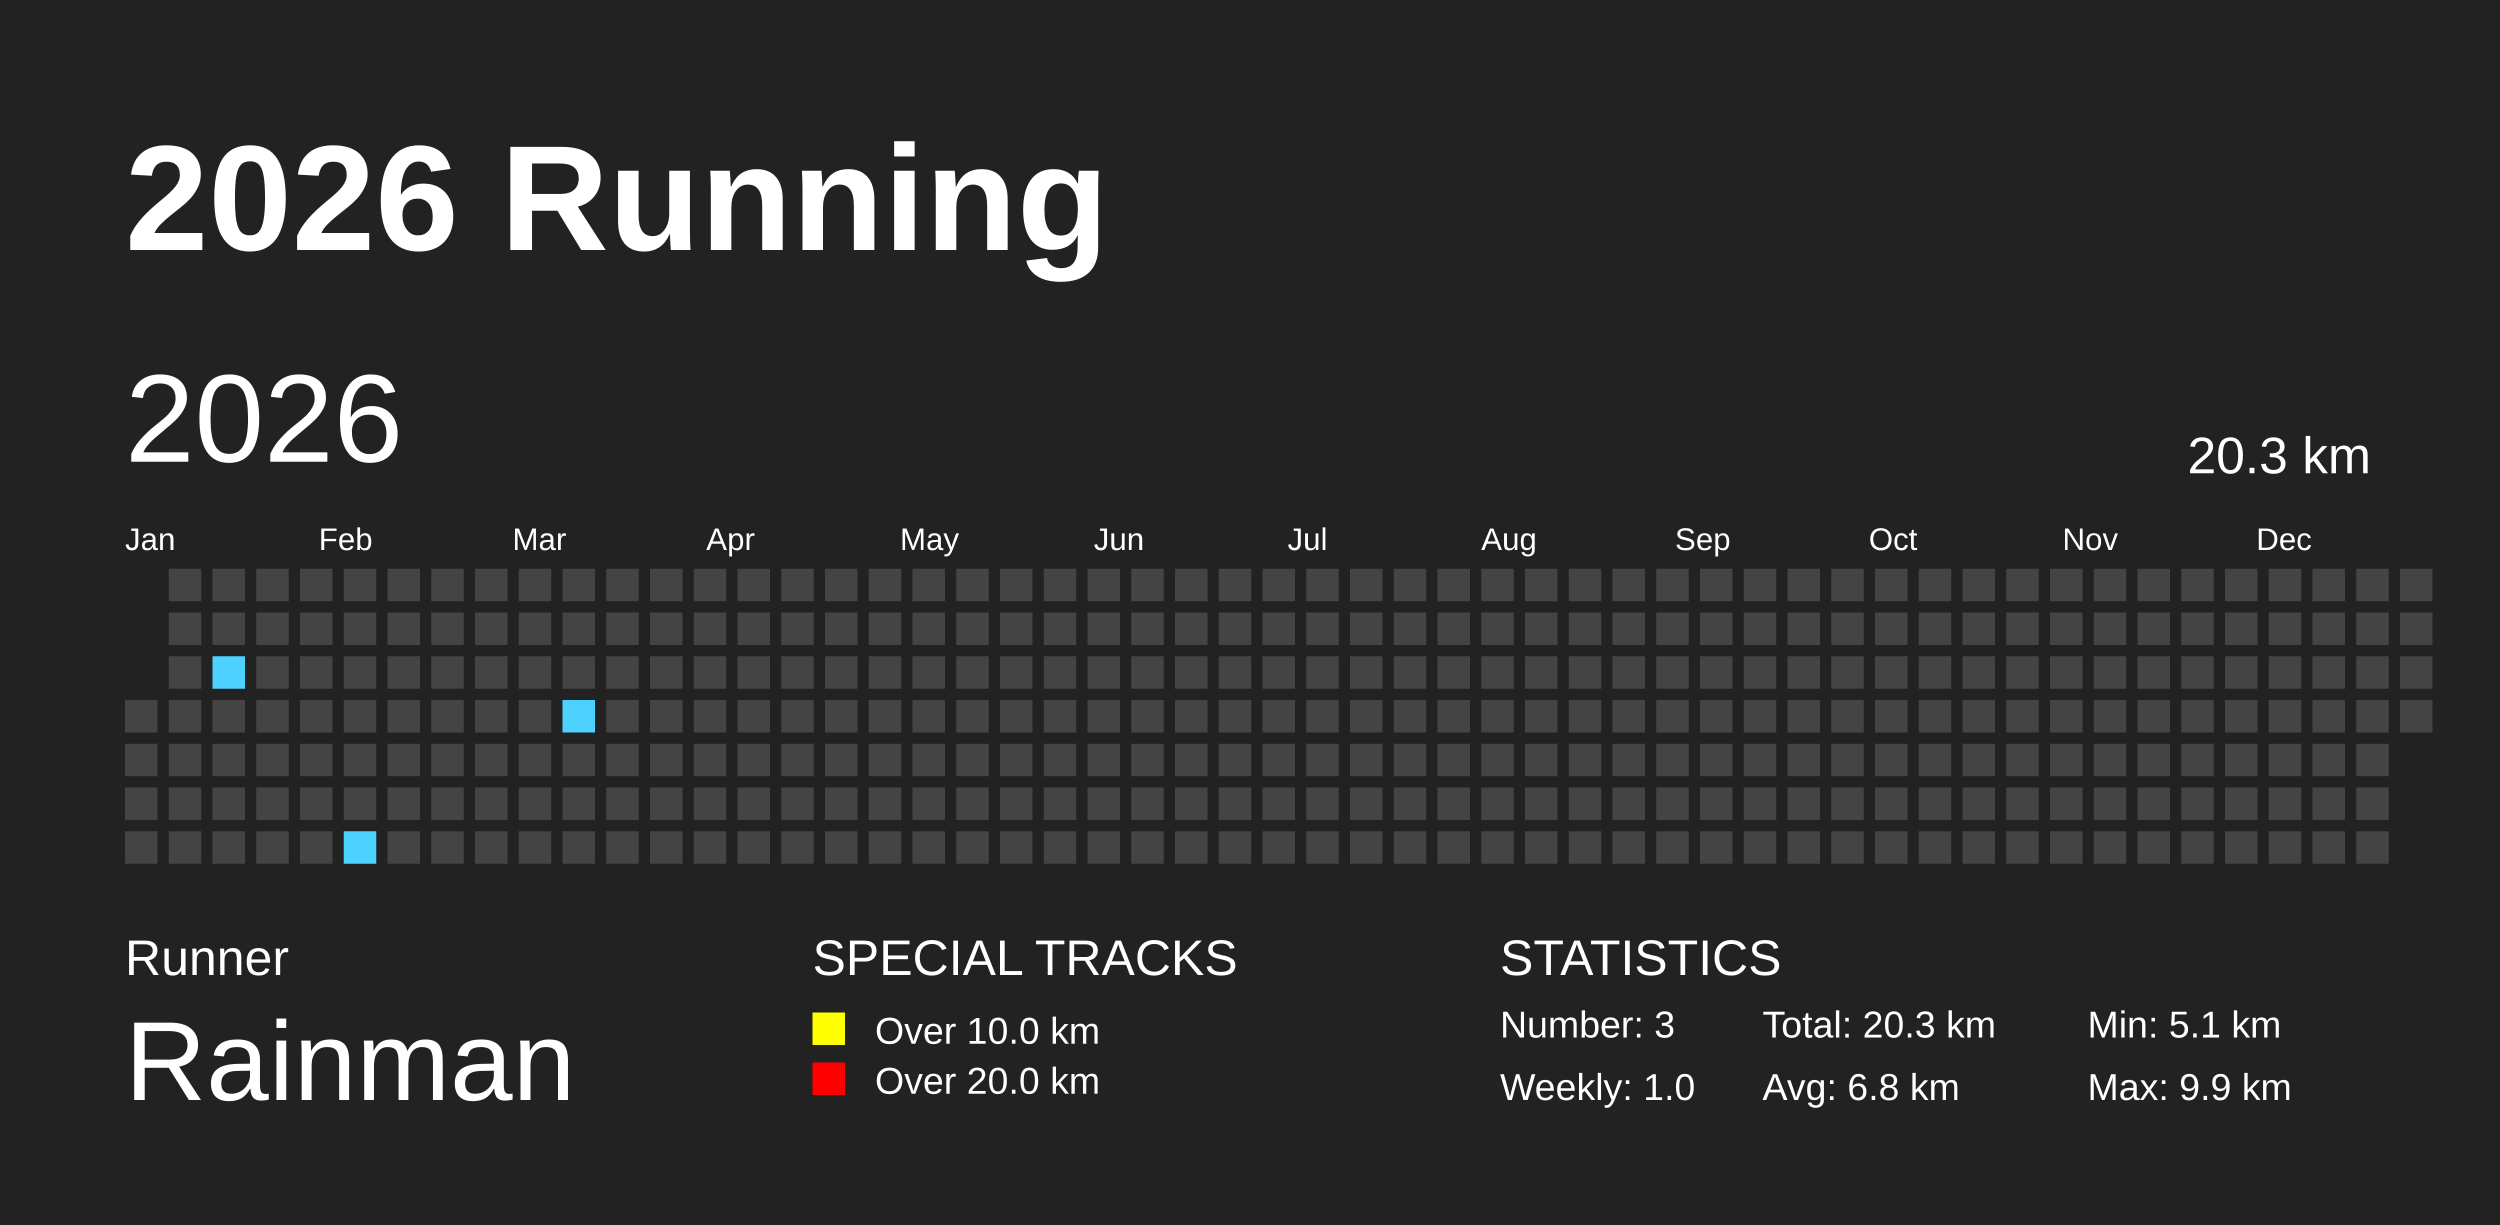
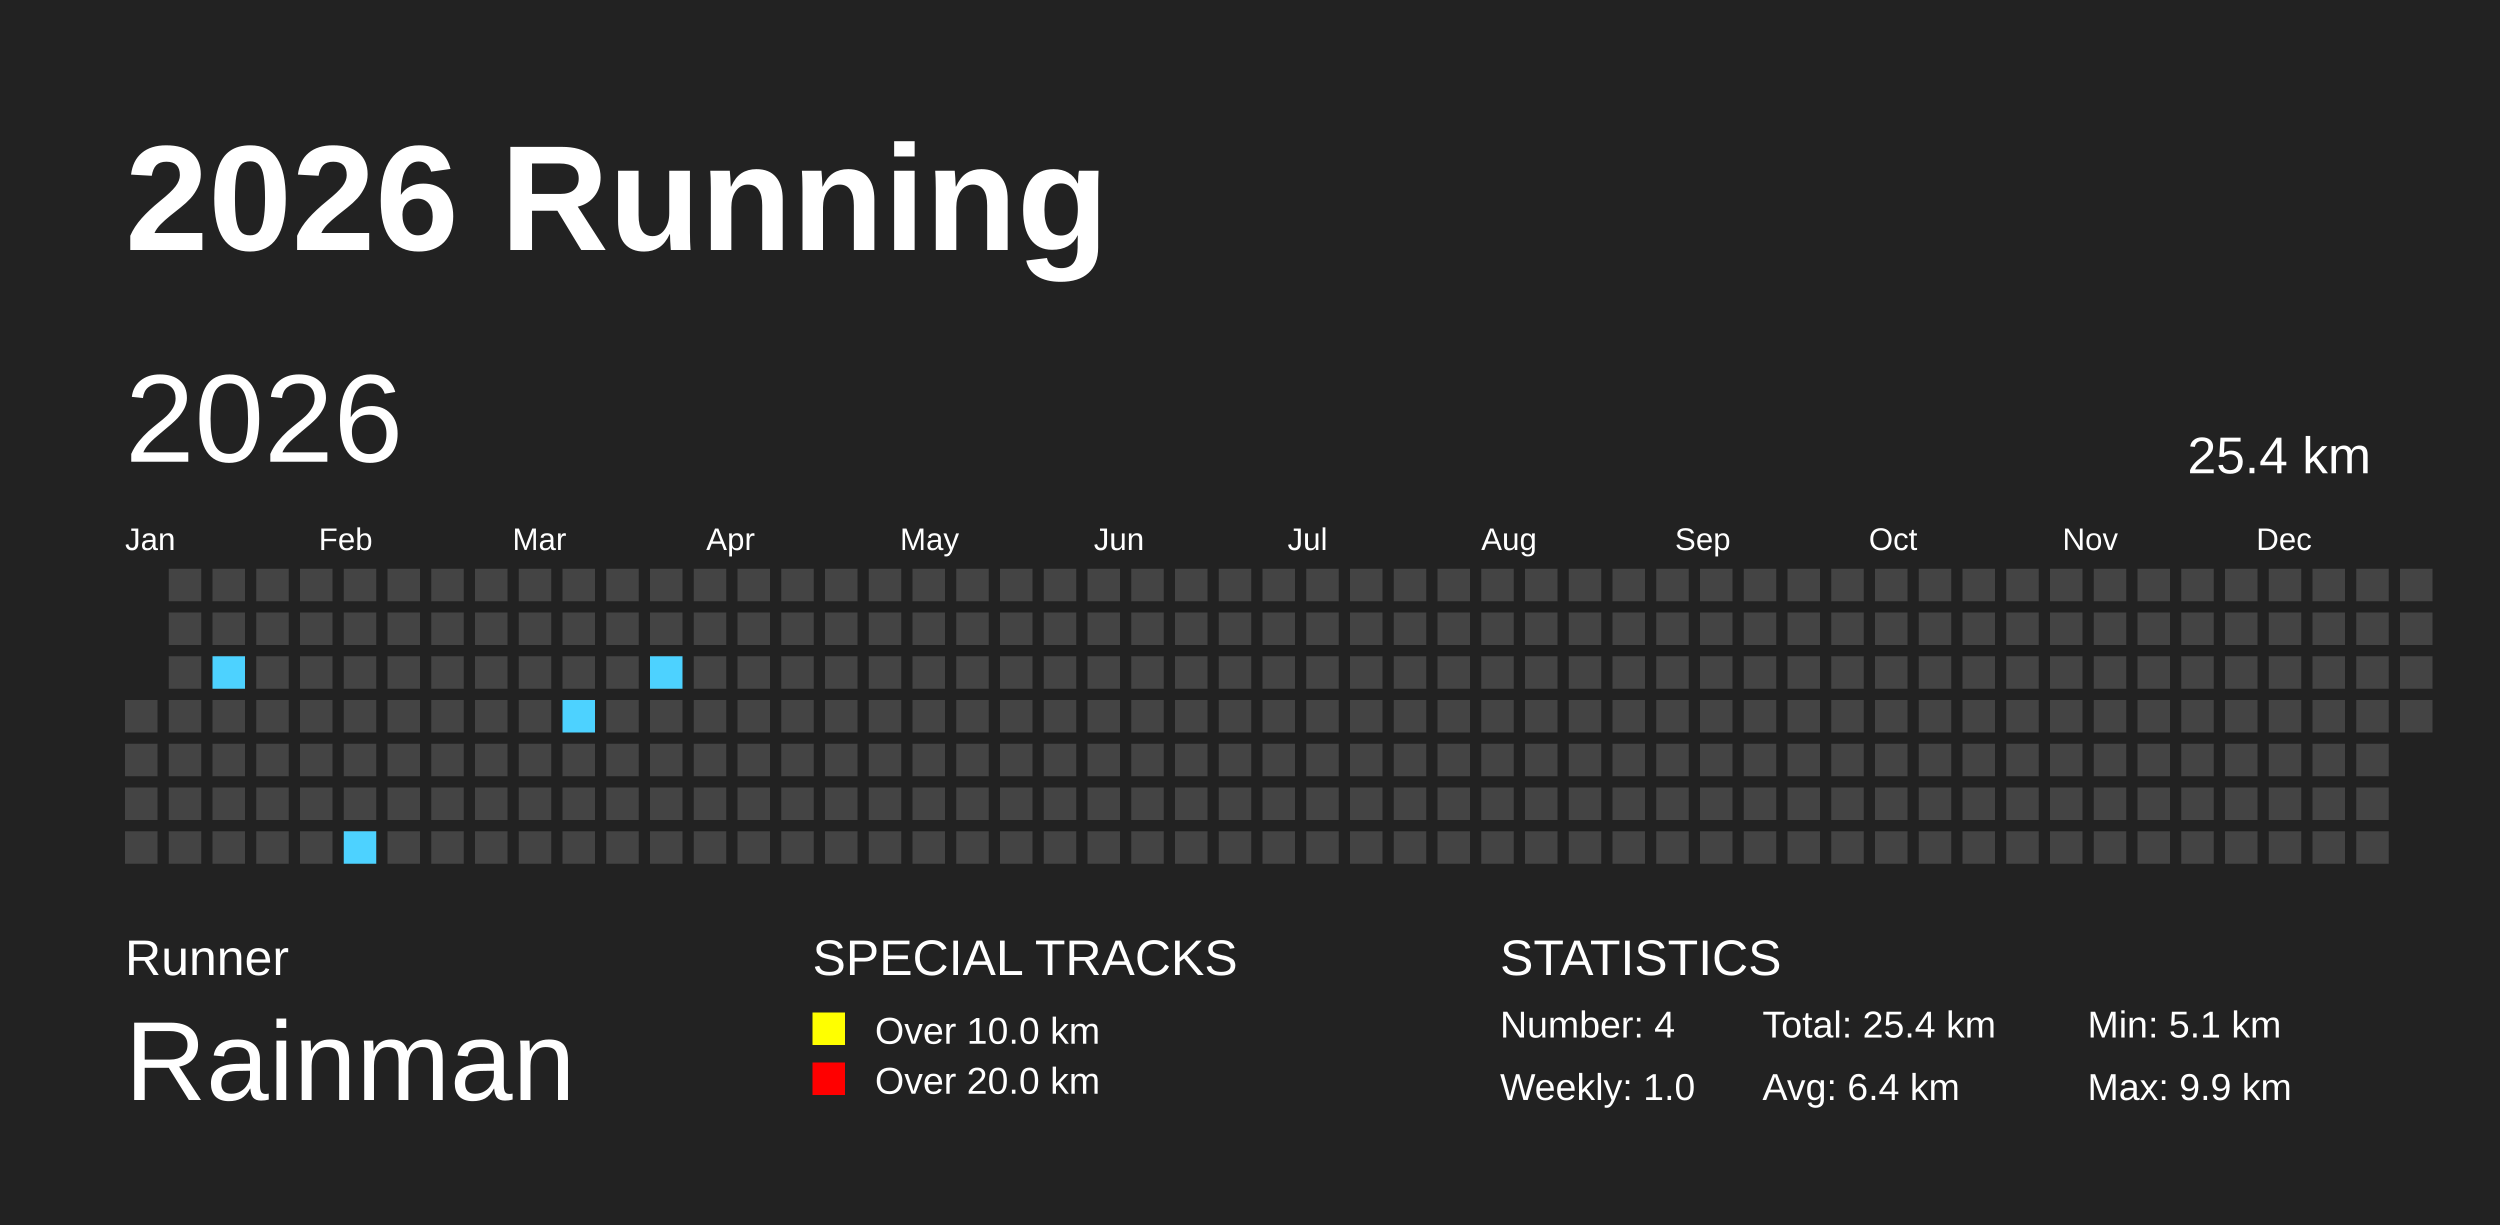
<svg xmlns="http://www.w3.org/2000/svg" baseProfile="full" height="98mm" version="1.1" viewBox="0,0,200,98" width="200mm">
  <defs />
  <rect fill="#222222" height="98" width="200" x="0" y="0" />
  <text fill="#FFFFFF" style="font-size:12px; font-family:Arial; font-weight:bold;" x="10" y="20">2026 Running</text>
  <text fill="#FFFFFF" style="font-size:4px; font-family:Arial" x="10" y="78">Runner</text>
  <text fill="#FFFFFF" style="font-size:9px; font-family:Arial" x="10" y="88">Rainman</text>
  <text fill="#FFFFFF" style="font-size:4px; font-family:Arial" x="65" y="78">SPECIAL TRACKS</text>
  <rect fill="yellow" height="2.6" width="2.6" x="65" y="81" />
  <text fill="#FFFFFF" style="font-size:3px; font-family:Arial" x="70" y="83.5">Over 10.0 km</text>
  <rect fill="red" height="2.6" width="2.6" x="65" y="85" />
  <text fill="#FFFFFF" style="font-size:3px; font-family:Arial" x="70" y="87.5">Over 20.0 km</text>
  <text fill="#FFFFFF" style="font-size:4px; font-family:Arial" x="120" y="78">STATISTICS</text>
-   <text fill="#FFFFFF" style="font-size:3px; font-family:Arial" x="120" y="83">Number: 3</text>
+   <text fill="#FFFFFF" style="font-size:3px; font-family:Arial" x="120" y="83">Number: 4</text>
  <text fill="#FFFFFF" style="font-size:3px; font-family:Arial" x="120" y="88">Weekly: 1.0</text>
-   <text fill="#FFFFFF" style="font-size:3px; font-family:Arial" x="141" y="83">Total: 20.3 km</text>
-   <text fill="#FFFFFF" style="font-size:3px; font-family:Arial" x="141" y="88">Avg: 6.8 km</text>
+   <text fill="#FFFFFF" style="font-size:3px; font-family:Arial" x="141" y="83">Total: 25.4 km</text>
+   <text fill="#FFFFFF" style="font-size:3px; font-family:Arial" x="141" y="88">Avg: 6.4 km</text>
  <text fill="#FFFFFF" style="font-size:3px; font-family:Arial" x="167" y="83">Min: 5.1 km</text>
  <text fill="#FFFFFF" style="font-size:3px; font-family:Arial" x="167" y="88">Max: 9.9 km</text>
  <text dominant-baseline="hanging" fill="#FFFFFF" style="font-size:10.0px; font-family:Arial;" x="10" y="30">2026</text>
-   <text dominant-baseline="hanging" fill="#FFFFFF" style="font-size:4.125px; font-family:Arial;" x="175" y="35">20.3 km</text>
+   <text dominant-baseline="hanging" fill="#FFFFFF" style="font-size:4.125px; font-family:Arial;" x="175" y="35">25.4 km</text>
  <text fill="#FFFFFF" style="font-size:2.5px; font-family:Arial" x="10.0" y="44">Jan</text>
  <text fill="#FFFFFF" style="font-size:2.5px; font-family:Arial" x="25.5" y="44">Feb</text>
  <text fill="#FFFFFF" style="font-size:2.5px; font-family:Arial" x="41.0" y="44">Mar</text>
  <text fill="#FFFFFF" style="font-size:2.5px; font-family:Arial" x="56.5" y="44">Apr</text>
  <text fill="#FFFFFF" style="font-size:2.5px; font-family:Arial" x="72.0" y="44">May</text>
  <text fill="#FFFFFF" style="font-size:2.5px; font-family:Arial" x="87.5" y="44">Jun</text>
  <text fill="#FFFFFF" style="font-size:2.5px; font-family:Arial" x="103.0" y="44">Jul</text>
  <text fill="#FFFFFF" style="font-size:2.5px; font-family:Arial" x="118.5" y="44">Aug</text>
  <text fill="#FFFFFF" style="font-size:2.5px; font-family:Arial" x="134.0" y="44">Sep</text>
  <text fill="#FFFFFF" style="font-size:2.5px; font-family:Arial" x="149.5" y="44">Oct</text>
  <text fill="#FFFFFF" style="font-size:2.5px; font-family:Arial" x="165.0" y="44">Nov</text>
  <text fill="#FFFFFF" style="font-size:2.5px; font-family:Arial" x="180.5" y="44">Dec</text>
  <rect fill="#444444" height="2.6" width="2.6" x="10.0" y="56.0" />
  <rect fill="#444444" height="2.6" width="2.6" x="10.0" y="59.5" />
  <rect fill="#444444" height="2.6" width="2.6" x="10.0" y="63.0" />
  <rect fill="#444444" height="2.6" width="2.6" x="10.0" y="66.5" />
  <rect fill="#444444" height="2.6" width="2.6" x="13.5" y="45.5" />
  <rect fill="#444444" height="2.6" width="2.6" x="13.5" y="49.0" />
  <rect fill="#444444" height="2.6" width="2.6" x="13.5" y="52.5" />
  <rect fill="#444444" height="2.6" width="2.6" x="13.5" y="56.0" />
  <rect fill="#444444" height="2.6" width="2.6" x="13.5" y="59.5" />
  <rect fill="#444444" height="2.6" width="2.6" x="13.5" y="63.0" />
  <rect fill="#444444" height="2.6" width="2.6" x="13.5" y="66.5" />
  <rect fill="#444444" height="2.6" width="2.6" x="17.0" y="45.5" />
  <rect fill="#444444" height="2.6" width="2.6" x="17.0" y="49.0" />
  <rect fill="#4DD2FF" height="2.6" width="2.6" x="17.0" y="52.5" />
  <rect fill="#444444" height="2.6" width="2.6" x="17.0" y="56.0" />
  <rect fill="#444444" height="2.6" width="2.6" x="17.0" y="59.5" />
  <rect fill="#444444" height="2.6" width="2.6" x="17.0" y="63.0" />
  <rect fill="#444444" height="2.6" width="2.6" x="17.0" y="66.5" />
  <rect fill="#444444" height="2.6" width="2.6" x="20.5" y="45.5" />
  <rect fill="#444444" height="2.6" width="2.6" x="20.5" y="49.0" />
  <rect fill="#444444" height="2.6" width="2.6" x="20.5" y="52.5" />
  <rect fill="#444444" height="2.6" width="2.6" x="20.5" y="56.0" />
  <rect fill="#444444" height="2.6" width="2.6" x="20.5" y="59.5" />
  <rect fill="#444444" height="2.6" width="2.6" x="20.5" y="63.0" />
  <rect fill="#444444" height="2.6" width="2.6" x="20.5" y="66.5" />
  <rect fill="#444444" height="2.6" width="2.6" x="24.0" y="45.5" />
  <rect fill="#444444" height="2.6" width="2.6" x="24.0" y="49.0" />
  <rect fill="#444444" height="2.6" width="2.6" x="24.0" y="52.5" />
  <rect fill="#444444" height="2.6" width="2.6" x="24.0" y="56.0" />
  <rect fill="#444444" height="2.6" width="2.6" x="24.0" y="59.5" />
  <rect fill="#444444" height="2.6" width="2.6" x="24.0" y="63.0" />
  <rect fill="#444444" height="2.6" width="2.6" x="24.0" y="66.5" />
  <rect fill="#444444" height="2.6" width="2.6" x="27.5" y="45.5" />
  <rect fill="#444444" height="2.6" width="2.6" x="27.5" y="49.0" />
  <rect fill="#444444" height="2.6" width="2.6" x="27.5" y="52.5" />
  <rect fill="#444444" height="2.6" width="2.6" x="27.5" y="56.0" />
  <rect fill="#444444" height="2.6" width="2.6" x="27.5" y="59.5" />
  <rect fill="#444444" height="2.6" width="2.6" x="27.5" y="63.0" />
  <rect fill="#4DD2FF" height="2.6" width="2.6" x="27.5" y="66.5" />
  <rect fill="#444444" height="2.6" width="2.6" x="31.0" y="45.5" />
  <rect fill="#444444" height="2.6" width="2.6" x="31.0" y="49.0" />
  <rect fill="#444444" height="2.6" width="2.6" x="31.0" y="52.5" />
  <rect fill="#444444" height="2.6" width="2.6" x="31.0" y="56.0" />
  <rect fill="#444444" height="2.6" width="2.6" x="31.0" y="59.5" />
  <rect fill="#444444" height="2.6" width="2.6" x="31.0" y="63.0" />
  <rect fill="#444444" height="2.6" width="2.6" x="31.0" y="66.5" />
  <rect fill="#444444" height="2.6" width="2.6" x="34.5" y="45.5" />
  <rect fill="#444444" height="2.6" width="2.6" x="34.5" y="49.0" />
  <rect fill="#444444" height="2.6" width="2.6" x="34.5" y="52.5" />
  <rect fill="#444444" height="2.6" width="2.6" x="34.5" y="56.0" />
  <rect fill="#444444" height="2.6" width="2.6" x="34.5" y="59.5" />
  <rect fill="#444444" height="2.6" width="2.6" x="34.5" y="63.0" />
  <rect fill="#444444" height="2.6" width="2.6" x="34.5" y="66.5" />
  <rect fill="#444444" height="2.6" width="2.6" x="38.0" y="45.5" />
  <rect fill="#444444" height="2.6" width="2.6" x="38.0" y="49.0" />
  <rect fill="#444444" height="2.6" width="2.6" x="38.0" y="52.5" />
  <rect fill="#444444" height="2.6" width="2.6" x="38.0" y="56.0" />
  <rect fill="#444444" height="2.6" width="2.6" x="38.0" y="59.5" />
  <rect fill="#444444" height="2.6" width="2.6" x="38.0" y="63.0" />
  <rect fill="#444444" height="2.6" width="2.6" x="38.0" y="66.5" />
  <rect fill="#444444" height="2.6" width="2.6" x="41.5" y="45.5" />
  <rect fill="#444444" height="2.6" width="2.6" x="41.5" y="49.0" />
  <rect fill="#444444" height="2.6" width="2.6" x="41.5" y="52.5" />
  <rect fill="#444444" height="2.6" width="2.6" x="41.5" y="56.0" />
  <rect fill="#444444" height="2.6" width="2.6" x="41.5" y="59.5" />
  <rect fill="#444444" height="2.6" width="2.6" x="41.5" y="63.0" />
  <rect fill="#444444" height="2.6" width="2.6" x="41.5" y="66.5" />
  <rect fill="#444444" height="2.6" width="2.6" x="45.0" y="45.5" />
  <rect fill="#444444" height="2.6" width="2.6" x="45.0" y="49.0" />
  <rect fill="#444444" height="2.6" width="2.6" x="45.0" y="52.5" />
  <rect fill="#4DD2FF" height="2.6" width="2.6" x="45.0" y="56.0" />
  <rect fill="#444444" height="2.6" width="2.6" x="45.0" y="59.5" />
  <rect fill="#444444" height="2.6" width="2.6" x="45.0" y="63.0" />
  <rect fill="#444444" height="2.6" width="2.6" x="45.0" y="66.5" />
  <rect fill="#444444" height="2.6" width="2.6" x="48.5" y="45.5" />
  <rect fill="#444444" height="2.6" width="2.6" x="48.5" y="49.0" />
  <rect fill="#444444" height="2.6" width="2.6" x="48.5" y="52.5" />
  <rect fill="#444444" height="2.6" width="2.6" x="48.5" y="56.0" />
  <rect fill="#444444" height="2.6" width="2.6" x="48.5" y="59.5" />
  <rect fill="#444444" height="2.6" width="2.6" x="48.5" y="63.0" />
  <rect fill="#444444" height="2.6" width="2.6" x="48.5" y="66.5" />
  <rect fill="#444444" height="2.6" width="2.6" x="52.0" y="45.5" />
  <rect fill="#444444" height="2.6" width="2.6" x="52.0" y="49.0" />
-   <rect fill="#444444" height="2.6" width="2.6" x="52.0" y="52.5" />
+   <rect fill="#4DD2FF" height="2.6" width="2.6" x="52.0" y="52.5" />
  <rect fill="#444444" height="2.6" width="2.6" x="52.0" y="56.0" />
  <rect fill="#444444" height="2.6" width="2.6" x="52.0" y="59.5" />
  <rect fill="#444444" height="2.6" width="2.6" x="52.0" y="63.0" />
  <rect fill="#444444" height="2.6" width="2.6" x="52.0" y="66.5" />
  <rect fill="#444444" height="2.6" width="2.6" x="55.5" y="45.5" />
  <rect fill="#444444" height="2.6" width="2.6" x="55.5" y="49.0" />
  <rect fill="#444444" height="2.6" width="2.6" x="55.5" y="52.5" />
  <rect fill="#444444" height="2.6" width="2.6" x="55.5" y="56.0" />
  <rect fill="#444444" height="2.6" width="2.6" x="55.5" y="59.5" />
  <rect fill="#444444" height="2.6" width="2.6" x="55.5" y="63.0" />
  <rect fill="#444444" height="2.6" width="2.6" x="55.5" y="66.5" />
  <rect fill="#444444" height="2.6" width="2.6" x="59.0" y="45.5" />
  <rect fill="#444444" height="2.6" width="2.6" x="59.0" y="49.0" />
  <rect fill="#444444" height="2.6" width="2.6" x="59.0" y="52.5" />
  <rect fill="#444444" height="2.6" width="2.6" x="59.0" y="56.0" />
  <rect fill="#444444" height="2.6" width="2.6" x="59.0" y="59.5" />
  <rect fill="#444444" height="2.6" width="2.6" x="59.0" y="63.0" />
  <rect fill="#444444" height="2.6" width="2.6" x="59.0" y="66.5" />
  <rect fill="#444444" height="2.6" width="2.6" x="62.5" y="45.5" />
  <rect fill="#444444" height="2.6" width="2.6" x="62.5" y="49.0" />
  <rect fill="#444444" height="2.6" width="2.6" x="62.5" y="52.5" />
  <rect fill="#444444" height="2.6" width="2.6" x="62.5" y="56.0" />
  <rect fill="#444444" height="2.6" width="2.6" x="62.5" y="59.5" />
  <rect fill="#444444" height="2.6" width="2.6" x="62.5" y="63.0" />
  <rect fill="#444444" height="2.6" width="2.6" x="62.5" y="66.5" />
  <rect fill="#444444" height="2.6" width="2.6" x="66.0" y="45.5" />
  <rect fill="#444444" height="2.6" width="2.6" x="66.0" y="49.0" />
  <rect fill="#444444" height="2.6" width="2.6" x="66.0" y="52.5" />
  <rect fill="#444444" height="2.6" width="2.6" x="66.0" y="56.0" />
  <rect fill="#444444" height="2.6" width="2.6" x="66.0" y="59.5" />
  <rect fill="#444444" height="2.6" width="2.6" x="66.0" y="63.0" />
  <rect fill="#444444" height="2.6" width="2.6" x="66.0" y="66.5" />
  <rect fill="#444444" height="2.6" width="2.6" x="69.5" y="45.5" />
  <rect fill="#444444" height="2.6" width="2.6" x="69.5" y="49.0" />
  <rect fill="#444444" height="2.6" width="2.6" x="69.5" y="52.5" />
  <rect fill="#444444" height="2.6" width="2.6" x="69.5" y="56.0" />
  <rect fill="#444444" height="2.6" width="2.6" x="69.5" y="59.5" />
  <rect fill="#444444" height="2.6" width="2.6" x="69.5" y="63.0" />
  <rect fill="#444444" height="2.6" width="2.6" x="69.5" y="66.5" />
  <rect fill="#444444" height="2.6" width="2.6" x="73.0" y="45.5" />
  <rect fill="#444444" height="2.6" width="2.6" x="73.0" y="49.0" />
  <rect fill="#444444" height="2.6" width="2.6" x="73.0" y="52.5" />
  <rect fill="#444444" height="2.6" width="2.6" x="73.0" y="56.0" />
  <rect fill="#444444" height="2.6" width="2.6" x="73.0" y="59.5" />
  <rect fill="#444444" height="2.6" width="2.6" x="73.0" y="63.0" />
  <rect fill="#444444" height="2.6" width="2.6" x="73.0" y="66.5" />
  <rect fill="#444444" height="2.6" width="2.6" x="76.5" y="45.5" />
  <rect fill="#444444" height="2.6" width="2.6" x="76.5" y="49.0" />
  <rect fill="#444444" height="2.6" width="2.6" x="76.5" y="52.5" />
  <rect fill="#444444" height="2.6" width="2.6" x="76.5" y="56.0" />
  <rect fill="#444444" height="2.6" width="2.6" x="76.5" y="59.5" />
  <rect fill="#444444" height="2.6" width="2.6" x="76.5" y="63.0" />
  <rect fill="#444444" height="2.6" width="2.6" x="76.5" y="66.5" />
  <rect fill="#444444" height="2.6" width="2.6" x="80.0" y="45.5" />
  <rect fill="#444444" height="2.6" width="2.6" x="80.0" y="49.0" />
  <rect fill="#444444" height="2.6" width="2.6" x="80.0" y="52.5" />
  <rect fill="#444444" height="2.6" width="2.6" x="80.0" y="56.0" />
  <rect fill="#444444" height="2.6" width="2.6" x="80.0" y="59.5" />
  <rect fill="#444444" height="2.6" width="2.6" x="80.0" y="63.0" />
  <rect fill="#444444" height="2.6" width="2.6" x="80.0" y="66.5" />
  <rect fill="#444444" height="2.6" width="2.6" x="83.5" y="45.5" />
  <rect fill="#444444" height="2.6" width="2.6" x="83.5" y="49.0" />
  <rect fill="#444444" height="2.6" width="2.6" x="83.5" y="52.5" />
  <rect fill="#444444" height="2.6" width="2.6" x="83.5" y="56.0" />
  <rect fill="#444444" height="2.6" width="2.6" x="83.5" y="59.5" />
  <rect fill="#444444" height="2.6" width="2.6" x="83.5" y="63.0" />
  <rect fill="#444444" height="2.6" width="2.6" x="83.5" y="66.5" />
  <rect fill="#444444" height="2.6" width="2.6" x="87.0" y="45.5" />
  <rect fill="#444444" height="2.6" width="2.6" x="87.0" y="49.0" />
  <rect fill="#444444" height="2.6" width="2.6" x="87.0" y="52.5" />
  <rect fill="#444444" height="2.6" width="2.6" x="87.0" y="56.0" />
  <rect fill="#444444" height="2.6" width="2.6" x="87.0" y="59.5" />
  <rect fill="#444444" height="2.6" width="2.6" x="87.0" y="63.0" />
  <rect fill="#444444" height="2.6" width="2.6" x="87.0" y="66.5" />
  <rect fill="#444444" height="2.6" width="2.6" x="90.5" y="45.5" />
  <rect fill="#444444" height="2.6" width="2.6" x="90.5" y="49.0" />
  <rect fill="#444444" height="2.6" width="2.6" x="90.5" y="52.5" />
  <rect fill="#444444" height="2.6" width="2.6" x="90.5" y="56.0" />
  <rect fill="#444444" height="2.6" width="2.6" x="90.5" y="59.5" />
  <rect fill="#444444" height="2.6" width="2.6" x="90.5" y="63.0" />
  <rect fill="#444444" height="2.6" width="2.6" x="90.5" y="66.5" />
  <rect fill="#444444" height="2.6" width="2.6" x="94.0" y="45.5" />
  <rect fill="#444444" height="2.6" width="2.6" x="94.0" y="49.0" />
  <rect fill="#444444" height="2.6" width="2.6" x="94.0" y="52.5" />
  <rect fill="#444444" height="2.6" width="2.6" x="94.0" y="56.0" />
  <rect fill="#444444" height="2.6" width="2.6" x="94.0" y="59.5" />
  <rect fill="#444444" height="2.6" width="2.6" x="94.0" y="63.0" />
  <rect fill="#444444" height="2.6" width="2.6" x="94.0" y="66.5" />
  <rect fill="#444444" height="2.6" width="2.6" x="97.5" y="45.5" />
  <rect fill="#444444" height="2.6" width="2.6" x="97.5" y="49.0" />
  <rect fill="#444444" height="2.6" width="2.6" x="97.5" y="52.5" />
  <rect fill="#444444" height="2.6" width="2.6" x="97.5" y="56.0" />
  <rect fill="#444444" height="2.6" width="2.6" x="97.5" y="59.5" />
  <rect fill="#444444" height="2.6" width="2.6" x="97.5" y="63.0" />
  <rect fill="#444444" height="2.6" width="2.6" x="97.5" y="66.5" />
  <rect fill="#444444" height="2.6" width="2.6" x="101.0" y="45.5" />
  <rect fill="#444444" height="2.6" width="2.6" x="101.0" y="49.0" />
  <rect fill="#444444" height="2.6" width="2.6" x="101.0" y="52.5" />
  <rect fill="#444444" height="2.6" width="2.6" x="101.0" y="56.0" />
  <rect fill="#444444" height="2.6" width="2.6" x="101.0" y="59.5" />
  <rect fill="#444444" height="2.6" width="2.6" x="101.0" y="63.0" />
  <rect fill="#444444" height="2.6" width="2.6" x="101.0" y="66.5" />
  <rect fill="#444444" height="2.6" width="2.6" x="104.5" y="45.5" />
  <rect fill="#444444" height="2.6" width="2.6" x="104.5" y="49.0" />
  <rect fill="#444444" height="2.6" width="2.6" x="104.5" y="52.5" />
  <rect fill="#444444" height="2.6" width="2.6" x="104.5" y="56.0" />
  <rect fill="#444444" height="2.6" width="2.6" x="104.5" y="59.5" />
  <rect fill="#444444" height="2.6" width="2.6" x="104.5" y="63.0" />
  <rect fill="#444444" height="2.6" width="2.6" x="104.5" y="66.5" />
  <rect fill="#444444" height="2.6" width="2.6" x="108.0" y="45.5" />
  <rect fill="#444444" height="2.6" width="2.6" x="108.0" y="49.0" />
  <rect fill="#444444" height="2.6" width="2.6" x="108.0" y="52.5" />
  <rect fill="#444444" height="2.6" width="2.6" x="108.0" y="56.0" />
  <rect fill="#444444" height="2.6" width="2.6" x="108.0" y="59.5" />
  <rect fill="#444444" height="2.6" width="2.6" x="108.0" y="63.0" />
  <rect fill="#444444" height="2.6" width="2.6" x="108.0" y="66.5" />
  <rect fill="#444444" height="2.6" width="2.6" x="111.5" y="45.5" />
  <rect fill="#444444" height="2.6" width="2.6" x="111.5" y="49.0" />
  <rect fill="#444444" height="2.6" width="2.6" x="111.5" y="52.5" />
  <rect fill="#444444" height="2.6" width="2.6" x="111.5" y="56.0" />
  <rect fill="#444444" height="2.6" width="2.6" x="111.5" y="59.5" />
  <rect fill="#444444" height="2.6" width="2.6" x="111.5" y="63.0" />
  <rect fill="#444444" height="2.6" width="2.6" x="111.5" y="66.5" />
  <rect fill="#444444" height="2.6" width="2.6" x="115.0" y="45.5" />
  <rect fill="#444444" height="2.6" width="2.6" x="115.0" y="49.0" />
  <rect fill="#444444" height="2.6" width="2.6" x="115.0" y="52.5" />
  <rect fill="#444444" height="2.6" width="2.6" x="115.0" y="56.0" />
  <rect fill="#444444" height="2.6" width="2.6" x="115.0" y="59.5" />
  <rect fill="#444444" height="2.6" width="2.6" x="115.0" y="63.0" />
  <rect fill="#444444" height="2.6" width="2.6" x="115.0" y="66.5" />
  <rect fill="#444444" height="2.6" width="2.6" x="118.5" y="45.5" />
  <rect fill="#444444" height="2.6" width="2.6" x="118.5" y="49.0" />
  <rect fill="#444444" height="2.6" width="2.6" x="118.5" y="52.5" />
  <rect fill="#444444" height="2.6" width="2.6" x="118.5" y="56.0" />
  <rect fill="#444444" height="2.6" width="2.6" x="118.5" y="59.5" />
  <rect fill="#444444" height="2.6" width="2.6" x="118.5" y="63.0" />
  <rect fill="#444444" height="2.6" width="2.6" x="118.5" y="66.5" />
  <rect fill="#444444" height="2.6" width="2.6" x="122.0" y="45.5" />
  <rect fill="#444444" height="2.6" width="2.6" x="122.0" y="49.0" />
  <rect fill="#444444" height="2.6" width="2.6" x="122.0" y="52.5" />
  <rect fill="#444444" height="2.6" width="2.6" x="122.0" y="56.0" />
  <rect fill="#444444" height="2.6" width="2.6" x="122.0" y="59.5" />
  <rect fill="#444444" height="2.6" width="2.6" x="122.0" y="63.0" />
  <rect fill="#444444" height="2.6" width="2.6" x="122.0" y="66.5" />
  <rect fill="#444444" height="2.6" width="2.6" x="125.5" y="45.5" />
  <rect fill="#444444" height="2.6" width="2.6" x="125.5" y="49.0" />
  <rect fill="#444444" height="2.6" width="2.6" x="125.5" y="52.5" />
  <rect fill="#444444" height="2.6" width="2.6" x="125.5" y="56.0" />
  <rect fill="#444444" height="2.6" width="2.6" x="125.5" y="59.5" />
  <rect fill="#444444" height="2.6" width="2.6" x="125.5" y="63.0" />
  <rect fill="#444444" height="2.6" width="2.6" x="125.5" y="66.5" />
  <rect fill="#444444" height="2.6" width="2.6" x="129.0" y="45.5" />
  <rect fill="#444444" height="2.6" width="2.6" x="129.0" y="49.0" />
  <rect fill="#444444" height="2.6" width="2.6" x="129.0" y="52.5" />
  <rect fill="#444444" height="2.6" width="2.6" x="129.0" y="56.0" />
  <rect fill="#444444" height="2.6" width="2.6" x="129.0" y="59.5" />
  <rect fill="#444444" height="2.6" width="2.6" x="129.0" y="63.0" />
  <rect fill="#444444" height="2.6" width="2.6" x="129.0" y="66.5" />
  <rect fill="#444444" height="2.6" width="2.6" x="132.5" y="45.5" />
  <rect fill="#444444" height="2.6" width="2.6" x="132.5" y="49.0" />
  <rect fill="#444444" height="2.6" width="2.6" x="132.5" y="52.5" />
  <rect fill="#444444" height="2.6" width="2.6" x="132.5" y="56.0" />
  <rect fill="#444444" height="2.6" width="2.6" x="132.5" y="59.5" />
  <rect fill="#444444" height="2.6" width="2.6" x="132.5" y="63.0" />
  <rect fill="#444444" height="2.6" width="2.6" x="132.5" y="66.5" />
  <rect fill="#444444" height="2.6" width="2.6" x="136.0" y="45.5" />
  <rect fill="#444444" height="2.6" width="2.6" x="136.0" y="49.0" />
  <rect fill="#444444" height="2.6" width="2.6" x="136.0" y="52.5" />
  <rect fill="#444444" height="2.6" width="2.6" x="136.0" y="56.0" />
  <rect fill="#444444" height="2.6" width="2.6" x="136.0" y="59.5" />
  <rect fill="#444444" height="2.6" width="2.6" x="136.0" y="63.0" />
  <rect fill="#444444" height="2.6" width="2.6" x="136.0" y="66.5" />
  <rect fill="#444444" height="2.6" width="2.6" x="139.5" y="45.5" />
  <rect fill="#444444" height="2.6" width="2.6" x="139.5" y="49.0" />
  <rect fill="#444444" height="2.6" width="2.6" x="139.5" y="52.5" />
  <rect fill="#444444" height="2.6" width="2.6" x="139.5" y="56.0" />
  <rect fill="#444444" height="2.6" width="2.6" x="139.5" y="59.5" />
  <rect fill="#444444" height="2.6" width="2.6" x="139.5" y="63.0" />
  <rect fill="#444444" height="2.6" width="2.6" x="139.5" y="66.5" />
  <rect fill="#444444" height="2.6" width="2.6" x="143.0" y="45.5" />
  <rect fill="#444444" height="2.6" width="2.6" x="143.0" y="49.0" />
  <rect fill="#444444" height="2.6" width="2.6" x="143.0" y="52.5" />
  <rect fill="#444444" height="2.6" width="2.6" x="143.0" y="56.0" />
  <rect fill="#444444" height="2.6" width="2.6" x="143.0" y="59.5" />
  <rect fill="#444444" height="2.6" width="2.6" x="143.0" y="63.0" />
  <rect fill="#444444" height="2.6" width="2.6" x="143.0" y="66.5" />
  <rect fill="#444444" height="2.6" width="2.6" x="146.5" y="45.5" />
  <rect fill="#444444" height="2.6" width="2.6" x="146.5" y="49.0" />
  <rect fill="#444444" height="2.6" width="2.6" x="146.5" y="52.5" />
  <rect fill="#444444" height="2.6" width="2.6" x="146.5" y="56.0" />
  <rect fill="#444444" height="2.6" width="2.6" x="146.5" y="59.5" />
  <rect fill="#444444" height="2.6" width="2.6" x="146.5" y="63.0" />
  <rect fill="#444444" height="2.6" width="2.6" x="146.5" y="66.5" />
  <rect fill="#444444" height="2.6" width="2.6" x="150.0" y="45.5" />
  <rect fill="#444444" height="2.6" width="2.6" x="150.0" y="49.0" />
  <rect fill="#444444" height="2.6" width="2.6" x="150.0" y="52.5" />
  <rect fill="#444444" height="2.6" width="2.6" x="150.0" y="56.0" />
  <rect fill="#444444" height="2.6" width="2.6" x="150.0" y="59.5" />
  <rect fill="#444444" height="2.6" width="2.6" x="150.0" y="63.0" />
  <rect fill="#444444" height="2.6" width="2.6" x="150.0" y="66.5" />
  <rect fill="#444444" height="2.6" width="2.6" x="153.5" y="45.5" />
  <rect fill="#444444" height="2.6" width="2.6" x="153.5" y="49.0" />
  <rect fill="#444444" height="2.6" width="2.6" x="153.5" y="52.5" />
  <rect fill="#444444" height="2.6" width="2.6" x="153.5" y="56.0" />
  <rect fill="#444444" height="2.6" width="2.6" x="153.5" y="59.5" />
  <rect fill="#444444" height="2.6" width="2.6" x="153.5" y="63.0" />
  <rect fill="#444444" height="2.6" width="2.6" x="153.5" y="66.5" />
  <rect fill="#444444" height="2.6" width="2.6" x="157.0" y="45.5" />
  <rect fill="#444444" height="2.6" width="2.6" x="157.0" y="49.0" />
  <rect fill="#444444" height="2.6" width="2.6" x="157.0" y="52.5" />
  <rect fill="#444444" height="2.6" width="2.6" x="157.0" y="56.0" />
  <rect fill="#444444" height="2.6" width="2.6" x="157.0" y="59.5" />
  <rect fill="#444444" height="2.6" width="2.6" x="157.0" y="63.0" />
  <rect fill="#444444" height="2.6" width="2.6" x="157.0" y="66.5" />
  <rect fill="#444444" height="2.6" width="2.6" x="160.5" y="45.5" />
  <rect fill="#444444" height="2.6" width="2.6" x="160.5" y="49.0" />
  <rect fill="#444444" height="2.6" width="2.6" x="160.5" y="52.5" />
  <rect fill="#444444" height="2.6" width="2.6" x="160.5" y="56.0" />
  <rect fill="#444444" height="2.6" width="2.6" x="160.5" y="59.5" />
  <rect fill="#444444" height="2.6" width="2.6" x="160.5" y="63.0" />
  <rect fill="#444444" height="2.6" width="2.6" x="160.5" y="66.5" />
  <rect fill="#444444" height="2.6" width="2.6" x="164.0" y="45.5" />
  <rect fill="#444444" height="2.6" width="2.6" x="164.0" y="49.0" />
  <rect fill="#444444" height="2.6" width="2.6" x="164.0" y="52.5" />
  <rect fill="#444444" height="2.6" width="2.6" x="164.0" y="56.0" />
  <rect fill="#444444" height="2.6" width="2.6" x="164.0" y="59.5" />
  <rect fill="#444444" height="2.6" width="2.6" x="164.0" y="63.0" />
  <rect fill="#444444" height="2.6" width="2.6" x="164.0" y="66.5" />
  <rect fill="#444444" height="2.6" width="2.6" x="167.5" y="45.5" />
  <rect fill="#444444" height="2.6" width="2.6" x="167.5" y="49.0" />
  <rect fill="#444444" height="2.6" width="2.6" x="167.5" y="52.5" />
  <rect fill="#444444" height="2.6" width="2.6" x="167.5" y="56.0" />
  <rect fill="#444444" height="2.6" width="2.6" x="167.5" y="59.5" />
  <rect fill="#444444" height="2.6" width="2.6" x="167.5" y="63.0" />
  <rect fill="#444444" height="2.6" width="2.6" x="167.5" y="66.5" />
  <rect fill="#444444" height="2.6" width="2.6" x="171.0" y="45.5" />
  <rect fill="#444444" height="2.6" width="2.6" x="171.0" y="49.0" />
  <rect fill="#444444" height="2.6" width="2.6" x="171.0" y="52.5" />
  <rect fill="#444444" height="2.6" width="2.6" x="171.0" y="56.0" />
  <rect fill="#444444" height="2.6" width="2.6" x="171.0" y="59.5" />
  <rect fill="#444444" height="2.6" width="2.6" x="171.0" y="63.0" />
  <rect fill="#444444" height="2.6" width="2.6" x="171.0" y="66.5" />
  <rect fill="#444444" height="2.6" width="2.6" x="174.5" y="45.5" />
  <rect fill="#444444" height="2.6" width="2.6" x="174.5" y="49.0" />
  <rect fill="#444444" height="2.6" width="2.6" x="174.5" y="52.5" />
  <rect fill="#444444" height="2.6" width="2.6" x="174.5" y="56.0" />
  <rect fill="#444444" height="2.6" width="2.6" x="174.5" y="59.5" />
  <rect fill="#444444" height="2.6" width="2.6" x="174.5" y="63.0" />
  <rect fill="#444444" height="2.6" width="2.6" x="174.5" y="66.5" />
  <rect fill="#444444" height="2.6" width="2.6" x="178.0" y="45.5" />
  <rect fill="#444444" height="2.6" width="2.6" x="178.0" y="49.0" />
  <rect fill="#444444" height="2.6" width="2.6" x="178.0" y="52.5" />
  <rect fill="#444444" height="2.6" width="2.6" x="178.0" y="56.0" />
  <rect fill="#444444" height="2.6" width="2.6" x="178.0" y="59.5" />
  <rect fill="#444444" height="2.6" width="2.6" x="178.0" y="63.0" />
  <rect fill="#444444" height="2.6" width="2.6" x="178.0" y="66.5" />
  <rect fill="#444444" height="2.6" width="2.6" x="181.5" y="45.5" />
  <rect fill="#444444" height="2.6" width="2.6" x="181.5" y="49.0" />
  <rect fill="#444444" height="2.6" width="2.6" x="181.5" y="52.5" />
  <rect fill="#444444" height="2.6" width="2.6" x="181.5" y="56.0" />
  <rect fill="#444444" height="2.6" width="2.6" x="181.5" y="59.5" />
  <rect fill="#444444" height="2.6" width="2.6" x="181.5" y="63.0" />
  <rect fill="#444444" height="2.6" width="2.6" x="181.5" y="66.5" />
  <rect fill="#444444" height="2.6" width="2.6" x="185.0" y="45.5" />
  <rect fill="#444444" height="2.6" width="2.6" x="185.0" y="49.0" />
  <rect fill="#444444" height="2.6" width="2.6" x="185.0" y="52.5" />
  <rect fill="#444444" height="2.6" width="2.6" x="185.0" y="56.0" />
  <rect fill="#444444" height="2.6" width="2.6" x="185.0" y="59.5" />
  <rect fill="#444444" height="2.6" width="2.6" x="185.0" y="63.0" />
  <rect fill="#444444" height="2.6" width="2.6" x="185.0" y="66.5" />
  <rect fill="#444444" height="2.6" width="2.6" x="188.5" y="45.5" />
  <rect fill="#444444" height="2.6" width="2.6" x="188.5" y="49.0" />
  <rect fill="#444444" height="2.6" width="2.6" x="188.5" y="52.5" />
  <rect fill="#444444" height="2.6" width="2.6" x="188.5" y="56.0" />
  <rect fill="#444444" height="2.6" width="2.6" x="188.5" y="59.5" />
  <rect fill="#444444" height="2.6" width="2.6" x="188.5" y="63.0" />
  <rect fill="#444444" height="2.6" width="2.6" x="188.5" y="66.5" />
  <rect fill="#444444" height="2.6" width="2.6" x="192.0" y="45.5" />
  <rect fill="#444444" height="2.6" width="2.6" x="192.0" y="49.0" />
  <rect fill="#444444" height="2.6" width="2.6" x="192.0" y="52.5" />
  <rect fill="#444444" height="2.6" width="2.6" x="192.0" y="56.0" />
</svg>
